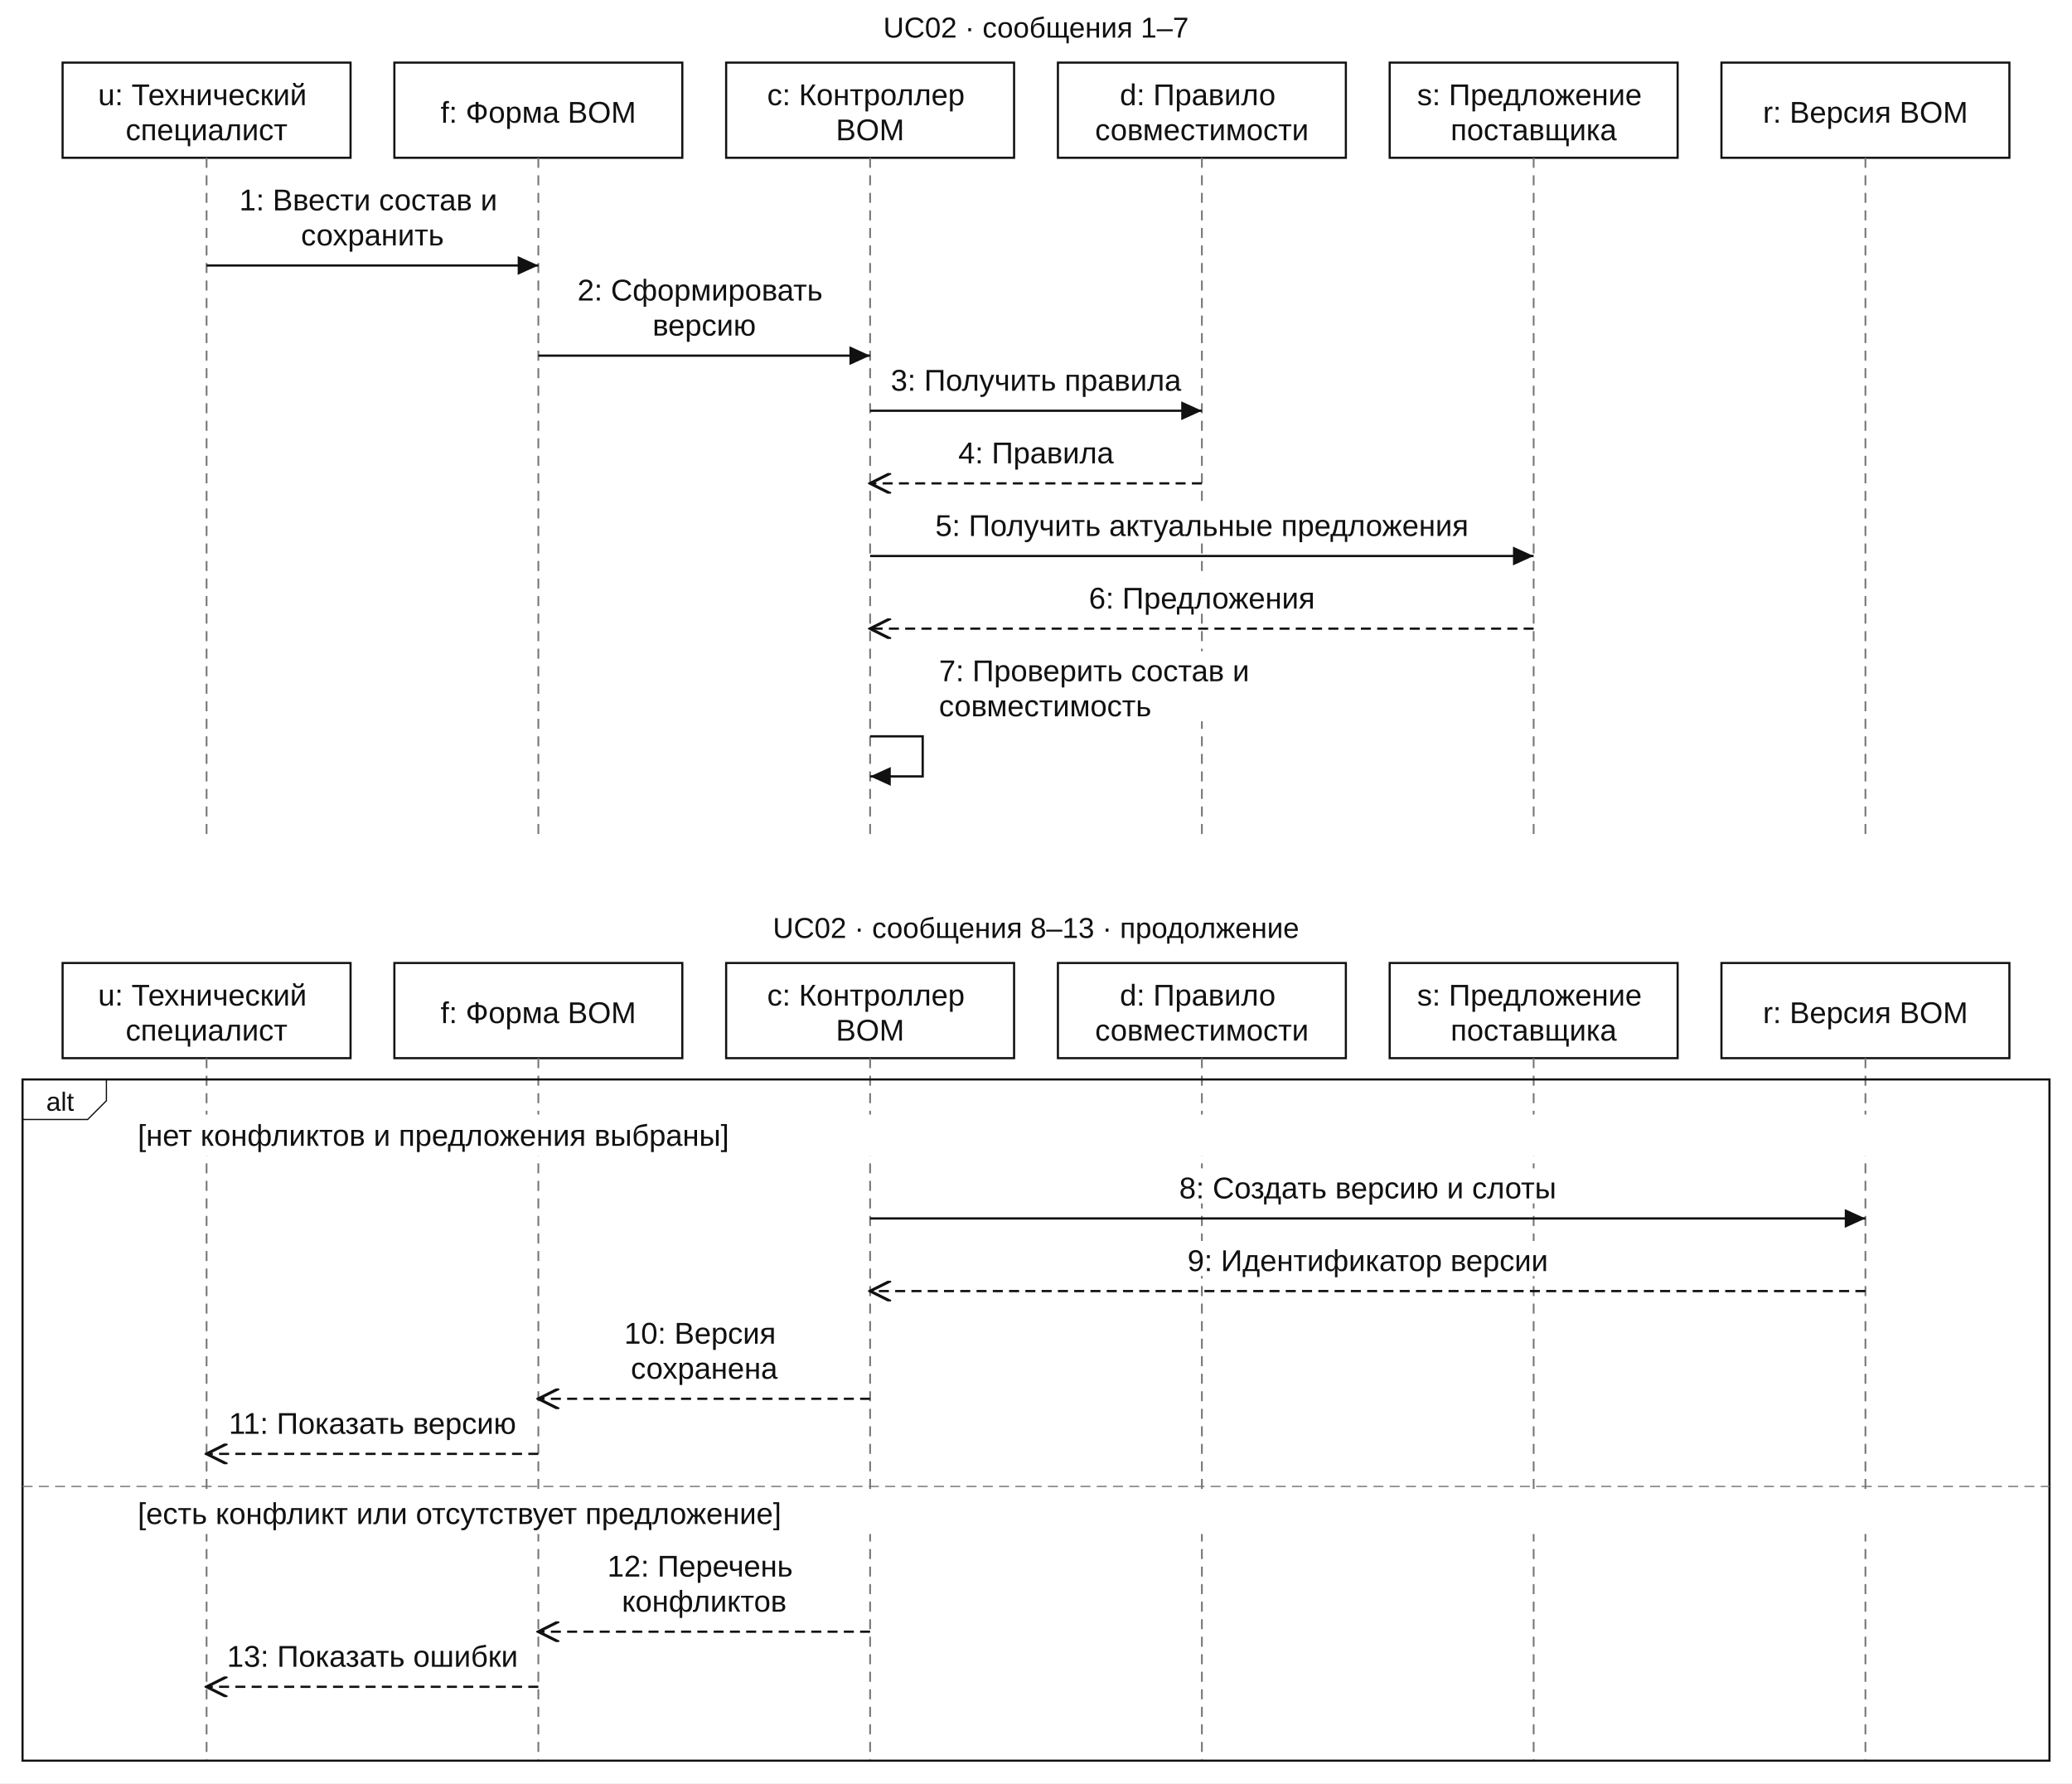
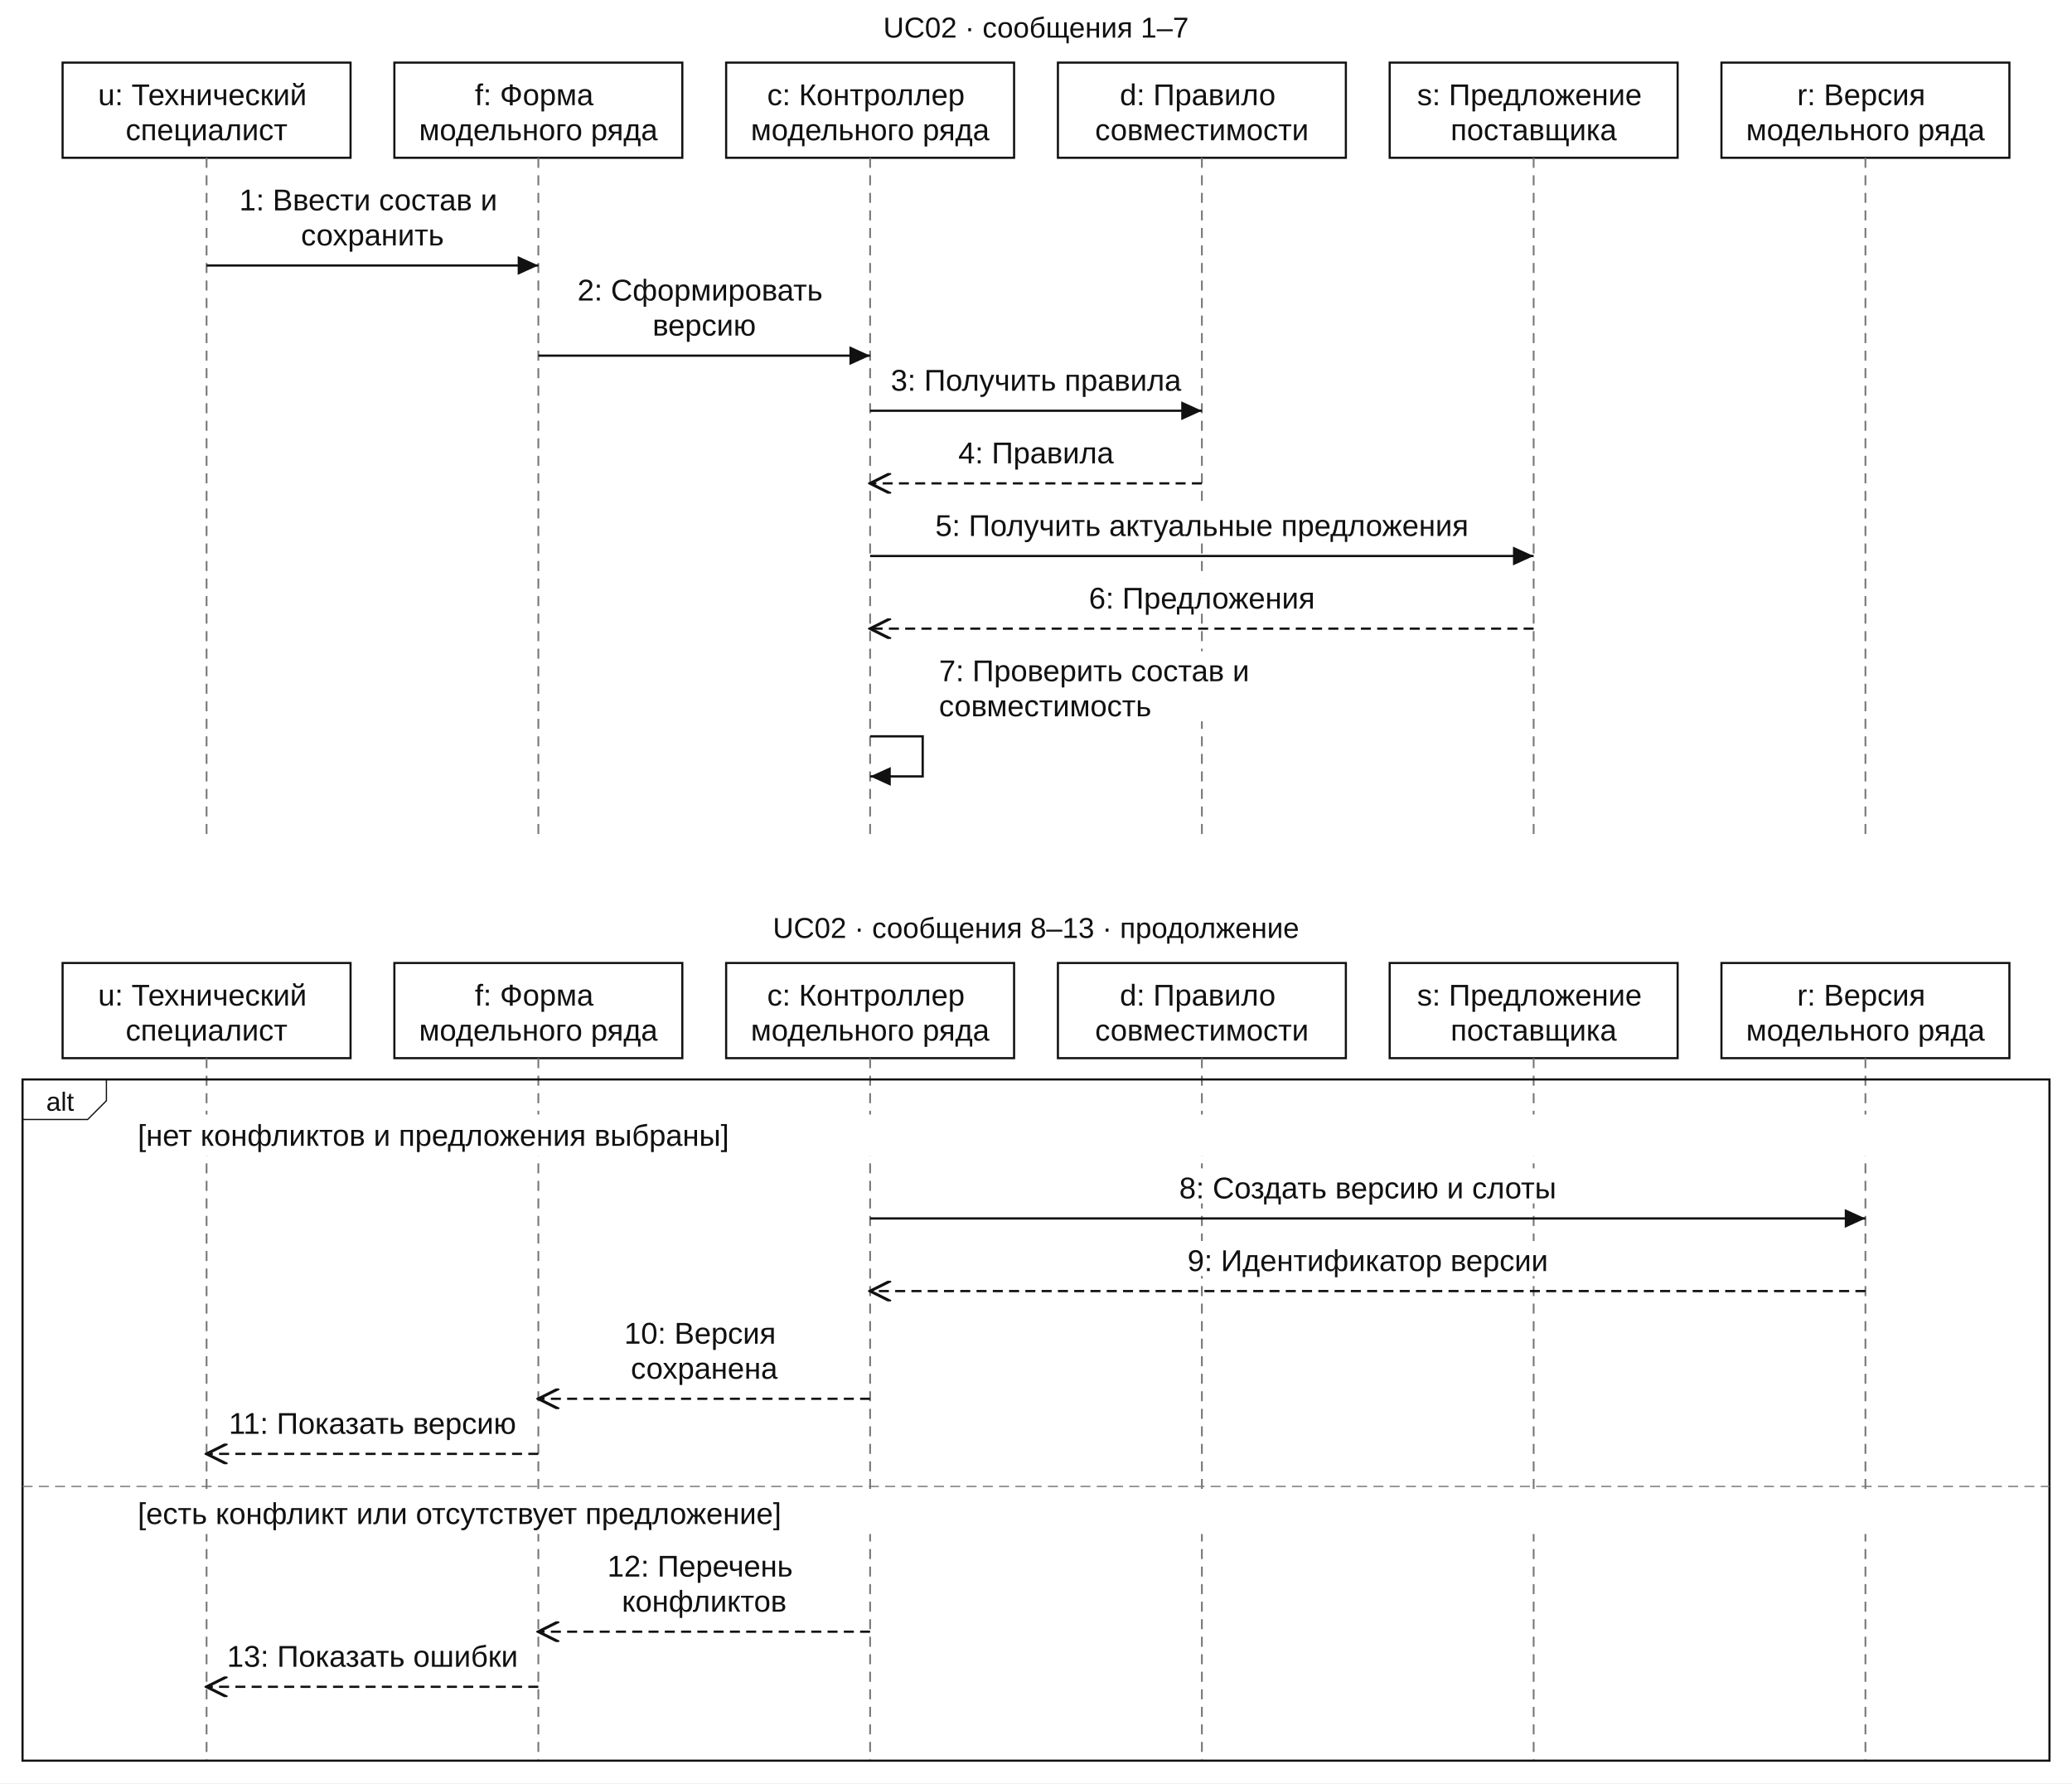
<svg xmlns="http://www.w3.org/2000/svg" width="1655" height="1424" viewBox="0 0 1655 1424">
  <defs>
    <marker id="call" viewBox="0 0 12 10" markerWidth="10" markerHeight="9" refX="11" refY="5" orient="auto">
      <path d="M0 0 L11 5 L0 10 Z" fill="#111" />
    </marker>
    <marker id="reply" viewBox="0 0 12 10" markerWidth="11" markerHeight="10" refX="11" refY="5" orient="auto">
      <path d="M1 0 L11 5 L1 10" fill="none" stroke="#111" stroke-width="1.4" />
    </marker>
  </defs>
  <rect width="100%" height="100%" fill="white" />
  <g font-family="Arial">
    <text x="827.5" y="30" font-size="23" text-anchor="middle" fill="#111">
      <tspan x="827.5" dy="0">UC02 · сообщения 1–7</tspan>
    </text>
    <rect x="50" y="50" width="230" height="76" fill="white" stroke="#111" stroke-width="1.7" />
    <text x="165" y="84" font-size="24" text-anchor="middle" fill="#111">
      <tspan x="165" dy="0">u: Технический</tspan>
      <tspan x="165" dy="28">специалист</tspan>
    </text>
    <path d="M165 126 V671" stroke="#777" stroke-width="1.4" stroke-dasharray="8 6" fill="none" />
    <rect x="315" y="50" width="230" height="76" fill="white" stroke="#111" stroke-width="1.7" />
-     <text x="430" y="98" font-size="24" text-anchor="middle" fill="#111">
-       <tspan x="430" dy="0">f: Форма BOM</tspan>
+     <text x="430" y="84" font-size="24" text-anchor="middle" fill="#111">
+       <tspan x="430" dy="0">f: Форма</tspan>
+       <tspan x="430" dy="28">модельного ряда</tspan>
    </text>
    <path d="M430 126 V671" stroke="#777" stroke-width="1.4" stroke-dasharray="8 6" fill="none" />
    <rect x="580" y="50" width="230" height="76" fill="white" stroke="#111" stroke-width="1.7" />
    <text x="695" y="84" font-size="24" text-anchor="middle" fill="#111">
      <tspan x="695" dy="0">c: Контроллер</tspan>
-       <tspan x="695" dy="28">BOM</tspan>
+       <tspan x="695" dy="28">модельного ряда</tspan>
    </text>
    <path d="M695 126 V671" stroke="#777" stroke-width="1.4" stroke-dasharray="8 6" fill="none" />
    <rect x="845" y="50" width="230" height="76" fill="white" stroke="#111" stroke-width="1.7" />
    <text x="960" y="84" font-size="24" text-anchor="middle" fill="#111">
      <tspan x="960" dy="0">d: Правило</tspan>
      <tspan x="960" dy="28">совместимости</tspan>
    </text>
    <path d="M960 126 V671" stroke="#777" stroke-width="1.4" stroke-dasharray="8 6" fill="none" />
    <rect x="1110" y="50" width="230" height="76" fill="white" stroke="#111" stroke-width="1.7" />
    <text x="1225" y="84" font-size="24" text-anchor="middle" fill="#111">
      <tspan x="1225" dy="0">s: Предложение</tspan>
      <tspan x="1225" dy="28">поставщика</tspan>
    </text>
    <path d="M1225 126 V671" stroke="#777" stroke-width="1.4" stroke-dasharray="8 6" fill="none" />
    <rect x="1375" y="50" width="230" height="76" fill="white" stroke="#111" stroke-width="1.7" />
-     <text x="1490" y="98" font-size="24" text-anchor="middle" fill="#111">
-       <tspan x="1490" dy="0">r: Версия BOM</tspan>
+     <text x="1490" y="84" font-size="24" text-anchor="middle" fill="#111">
+       <tspan x="1490" dy="0">r: Версия</tspan>
+       <tspan x="1490" dy="28">модельного ряда</tspan>
    </text>
    <path d="M1490 126 V671" stroke="#777" stroke-width="1.4" stroke-dasharray="8 6" fill="none" />
    <path d="M165 212 H430" stroke="#111" stroke-width="1.8" fill="none" marker-end="url(#call)" />
    <rect x="190" y="144" width="215" height="56" fill="white" />
    <text x="297.5" y="168" font-size="24" text-anchor="middle" fill="#111">
      <tspan x="297.5" dy="0">1: Ввести состав и</tspan>
      <tspan x="297.5" dy="28">сохранить</tspan>
    </text>
    <path d="M430 284 H695" stroke="#111" stroke-width="1.8" fill="none" marker-end="url(#call)" />
    <rect x="459" y="216" width="207" height="56" fill="white" />
    <text x="562.5" y="240" font-size="24" text-anchor="middle" fill="#111">
      <tspan x="562.5" dy="0">2: Сформировать</tspan>
      <tspan x="562.5" dy="28">версию</tspan>
    </text>
    <path d="M695 328 H960" stroke="#111" stroke-width="1.8" fill="none" marker-end="url(#call)" />
    <rect x="706.5" y="288" width="242" height="28" fill="white" />
    <text x="827.5" y="312" font-size="24" text-anchor="middle" fill="#111">
      <tspan x="827.5" dy="0">3: Получить правила</tspan>
    </text>
    <path d="M960 386 H695" stroke="#111" stroke-width="1.8" stroke-dasharray="8 5" fill="none" marker-end="url(#reply)" />
    <rect x="760" y="346" width="135" height="28" fill="white" />
    <text x="827.5" y="370" font-size="24" text-anchor="middle" fill="#111">
      <tspan x="827.5" dy="0">4: Правила</tspan>
    </text>
    <path d="M695 444 H1225" stroke="#111" stroke-width="1.8" fill="none" marker-end="url(#call)" />
    <rect x="742" y="404" width="436" height="28" fill="white" />
    <text x="960" y="428" font-size="24" text-anchor="middle" fill="#111">
      <tspan x="960" dy="0">5: Получить актуальные предложения</tspan>
    </text>
    <path d="M1225 502 H695" stroke="#111" stroke-width="1.8" stroke-dasharray="8 5" fill="none" marker-end="url(#reply)" />
    <rect x="864.5" y="462" width="191" height="28" fill="white" />
    <text x="960" y="486" font-size="24" text-anchor="middle" fill="#111">
      <tspan x="960" dy="0">6: Предложения</tspan>
    </text>
    <path d="M695 588 H737 V620 H695" stroke="#111" stroke-width="1.8" fill="none" marker-end="url(#call)" />
    <rect x="744" y="520" width="258" height="56" fill="white" />
    <text x="750" y="544" font-size="24" text-anchor="start" fill="#111">
      <tspan x="750" dy="0">7: Проверить состав и</tspan>
      <tspan x="750" dy="28">совместимость</tspan>
    </text>
    <g transform="translate(0 719)">
      <text x="827.5" y="30" font-size="23" text-anchor="middle" fill="#111">
        <tspan x="827.5" dy="0">UC02 · сообщения 8–13 · продолжение</tspan>
      </text>
      <rect x="50" y="50" width="230" height="76" fill="white" stroke="#111" stroke-width="1.7" />
      <text x="165" y="84" font-size="24" text-anchor="middle" fill="#111">
        <tspan x="165" dy="0">u: Технический</tspan>
        <tspan x="165" dy="28">специалист</tspan>
      </text>
      <path d="M165 126 V687" stroke="#777" stroke-width="1.4" stroke-dasharray="8 6" fill="none" />
      <rect x="315" y="50" width="230" height="76" fill="white" stroke="#111" stroke-width="1.7" />
-       <text x="430" y="98" font-size="24" text-anchor="middle" fill="#111">
-         <tspan x="430" dy="0">f: Форма BOM</tspan>
+       <text x="430" y="84" font-size="24" text-anchor="middle" fill="#111">
+         <tspan x="430" dy="0">f: Форма</tspan>
+         <tspan x="430" dy="28">модельного ряда</tspan>
      </text>
      <path d="M430 126 V687" stroke="#777" stroke-width="1.4" stroke-dasharray="8 6" fill="none" />
      <rect x="580" y="50" width="230" height="76" fill="white" stroke="#111" stroke-width="1.7" />
      <text x="695" y="84" font-size="24" text-anchor="middle" fill="#111">
        <tspan x="695" dy="0">c: Контроллер</tspan>
-         <tspan x="695" dy="28">BOM</tspan>
+         <tspan x="695" dy="28">модельного ряда</tspan>
      </text>
      <path d="M695 126 V687" stroke="#777" stroke-width="1.4" stroke-dasharray="8 6" fill="none" />
      <rect x="845" y="50" width="230" height="76" fill="white" stroke="#111" stroke-width="1.7" />
      <text x="960" y="84" font-size="24" text-anchor="middle" fill="#111">
        <tspan x="960" dy="0">d: Правило</tspan>
        <tspan x="960" dy="28">совместимости</tspan>
      </text>
      <path d="M960 126 V687" stroke="#777" stroke-width="1.4" stroke-dasharray="8 6" fill="none" />
      <rect x="1110" y="50" width="230" height="76" fill="white" stroke="#111" stroke-width="1.7" />
      <text x="1225" y="84" font-size="24" text-anchor="middle" fill="#111">
        <tspan x="1225" dy="0">s: Предложение</tspan>
        <tspan x="1225" dy="28">поставщика</tspan>
      </text>
      <path d="M1225 126 V687" stroke="#777" stroke-width="1.4" stroke-dasharray="8 6" fill="none" />
      <rect x="1375" y="50" width="230" height="76" fill="white" stroke="#111" stroke-width="1.7" />
-       <text x="1490" y="98" font-size="24" text-anchor="middle" fill="#111">
-         <tspan x="1490" dy="0">r: Версия BOM</tspan>
+       <text x="1490" y="84" font-size="24" text-anchor="middle" fill="#111">
+         <tspan x="1490" dy="0">r: Версия</tspan>
+         <tspan x="1490" dy="28">модельного ряда</tspan>
      </text>
      <path d="M1490 126 V687" stroke="#777" stroke-width="1.4" stroke-dasharray="8 6" fill="none" />
      <rect x="18" y="143" width="1619" height="544" fill="none" stroke="#111" stroke-width="1.7" />
      <path d="M18 175 H70 L85 160 V143" stroke="#111" fill="none" />
      <text x="48" y="168" font-size="21" text-anchor="middle" fill="#111">
        <tspan x="48" dy="0">alt</tspan>
      </text>
      <rect x="98" y="171" width="1525" height="33" fill="white" />
      <text x="110" y="196" font-size="24" text-anchor="start" fill="#111">
        <tspan x="110" dy="0">[нет конфликтов и предложения выбраны]</tspan>
      </text>
      <path d="M18 468 H1637" stroke="#777" stroke-dasharray="8 5" fill="none" />
      <rect x="98" y="473" width="1525" height="33" fill="white" />
      <text x="110" y="498" font-size="24" text-anchor="start" fill="#111">
        <tspan x="110" dy="0">[есть конфликт или отсутствует предложение]</tspan>
      </text>
      <path d="M695 254 H1490" stroke="#111" stroke-width="1.8" fill="none" marker-end="url(#call)" />
      <rect x="937" y="214" width="311" height="28" fill="white" />
      <text x="1092.5" y="238" font-size="24" text-anchor="middle" fill="#111">
        <tspan x="1092.5" dy="0">8: Создать версию и слоты</tspan>
      </text>
      <path d="M1490 312 H695" stroke="#111" stroke-width="1.8" stroke-dasharray="8 5" fill="none" marker-end="url(#reply)" />
      <rect x="943.5" y="272" width="298" height="28" fill="white" />
      <text x="1092.5" y="296" font-size="24" text-anchor="middle" fill="#111">
        <tspan x="1092.5" dy="0">9: Идентификатор версии</tspan>
      </text>
      <path d="M695 398 H430" stroke="#111" stroke-width="1.8" stroke-dasharray="8 5" fill="none" marker-end="url(#reply)" />
      <rect x="497.5" y="330" width="130" height="56" fill="white" />
      <text x="562.5" y="354" font-size="24" text-anchor="middle" fill="#111">
        <tspan x="562.5" dy="0">10: Версия</tspan>
        <tspan x="562.5" dy="28">сохранена</tspan>
      </text>
      <path d="M430 442 H165" stroke="#111" stroke-width="1.8" stroke-dasharray="8 5" fill="none" marker-end="url(#reply)" />
      <rect x="178" y="402" width="239" height="28" fill="white" />
      <text x="297.5" y="426" font-size="24" text-anchor="middle" fill="#111">
        <tspan x="297.5" dy="0">11: Показать версию</tspan>
      </text>
      <path d="M695 584 H430" stroke="#111" stroke-width="1.8" stroke-dasharray="8 5" fill="none" marker-end="url(#reply)" />
      <rect x="483.5" y="516" width="158" height="56" fill="white" />
      <text x="562.5" y="540" font-size="24" text-anchor="middle" fill="#111">
        <tspan x="562.5" dy="0">12: Перечень</tspan>
        <tspan x="562.5" dy="28">конфликтов</tspan>
      </text>
      <path d="M430 628 H165" stroke="#111" stroke-width="1.8" stroke-dasharray="8 5" fill="none" marker-end="url(#reply)" />
      <rect x="177" y="588" width="241" height="28" fill="white" />
      <text x="297.5" y="612" font-size="24" text-anchor="middle" fill="#111">
        <tspan x="297.5" dy="0">13: Показать ошибки</tspan>
      </text>
    </g>
  </g>
</svg>
